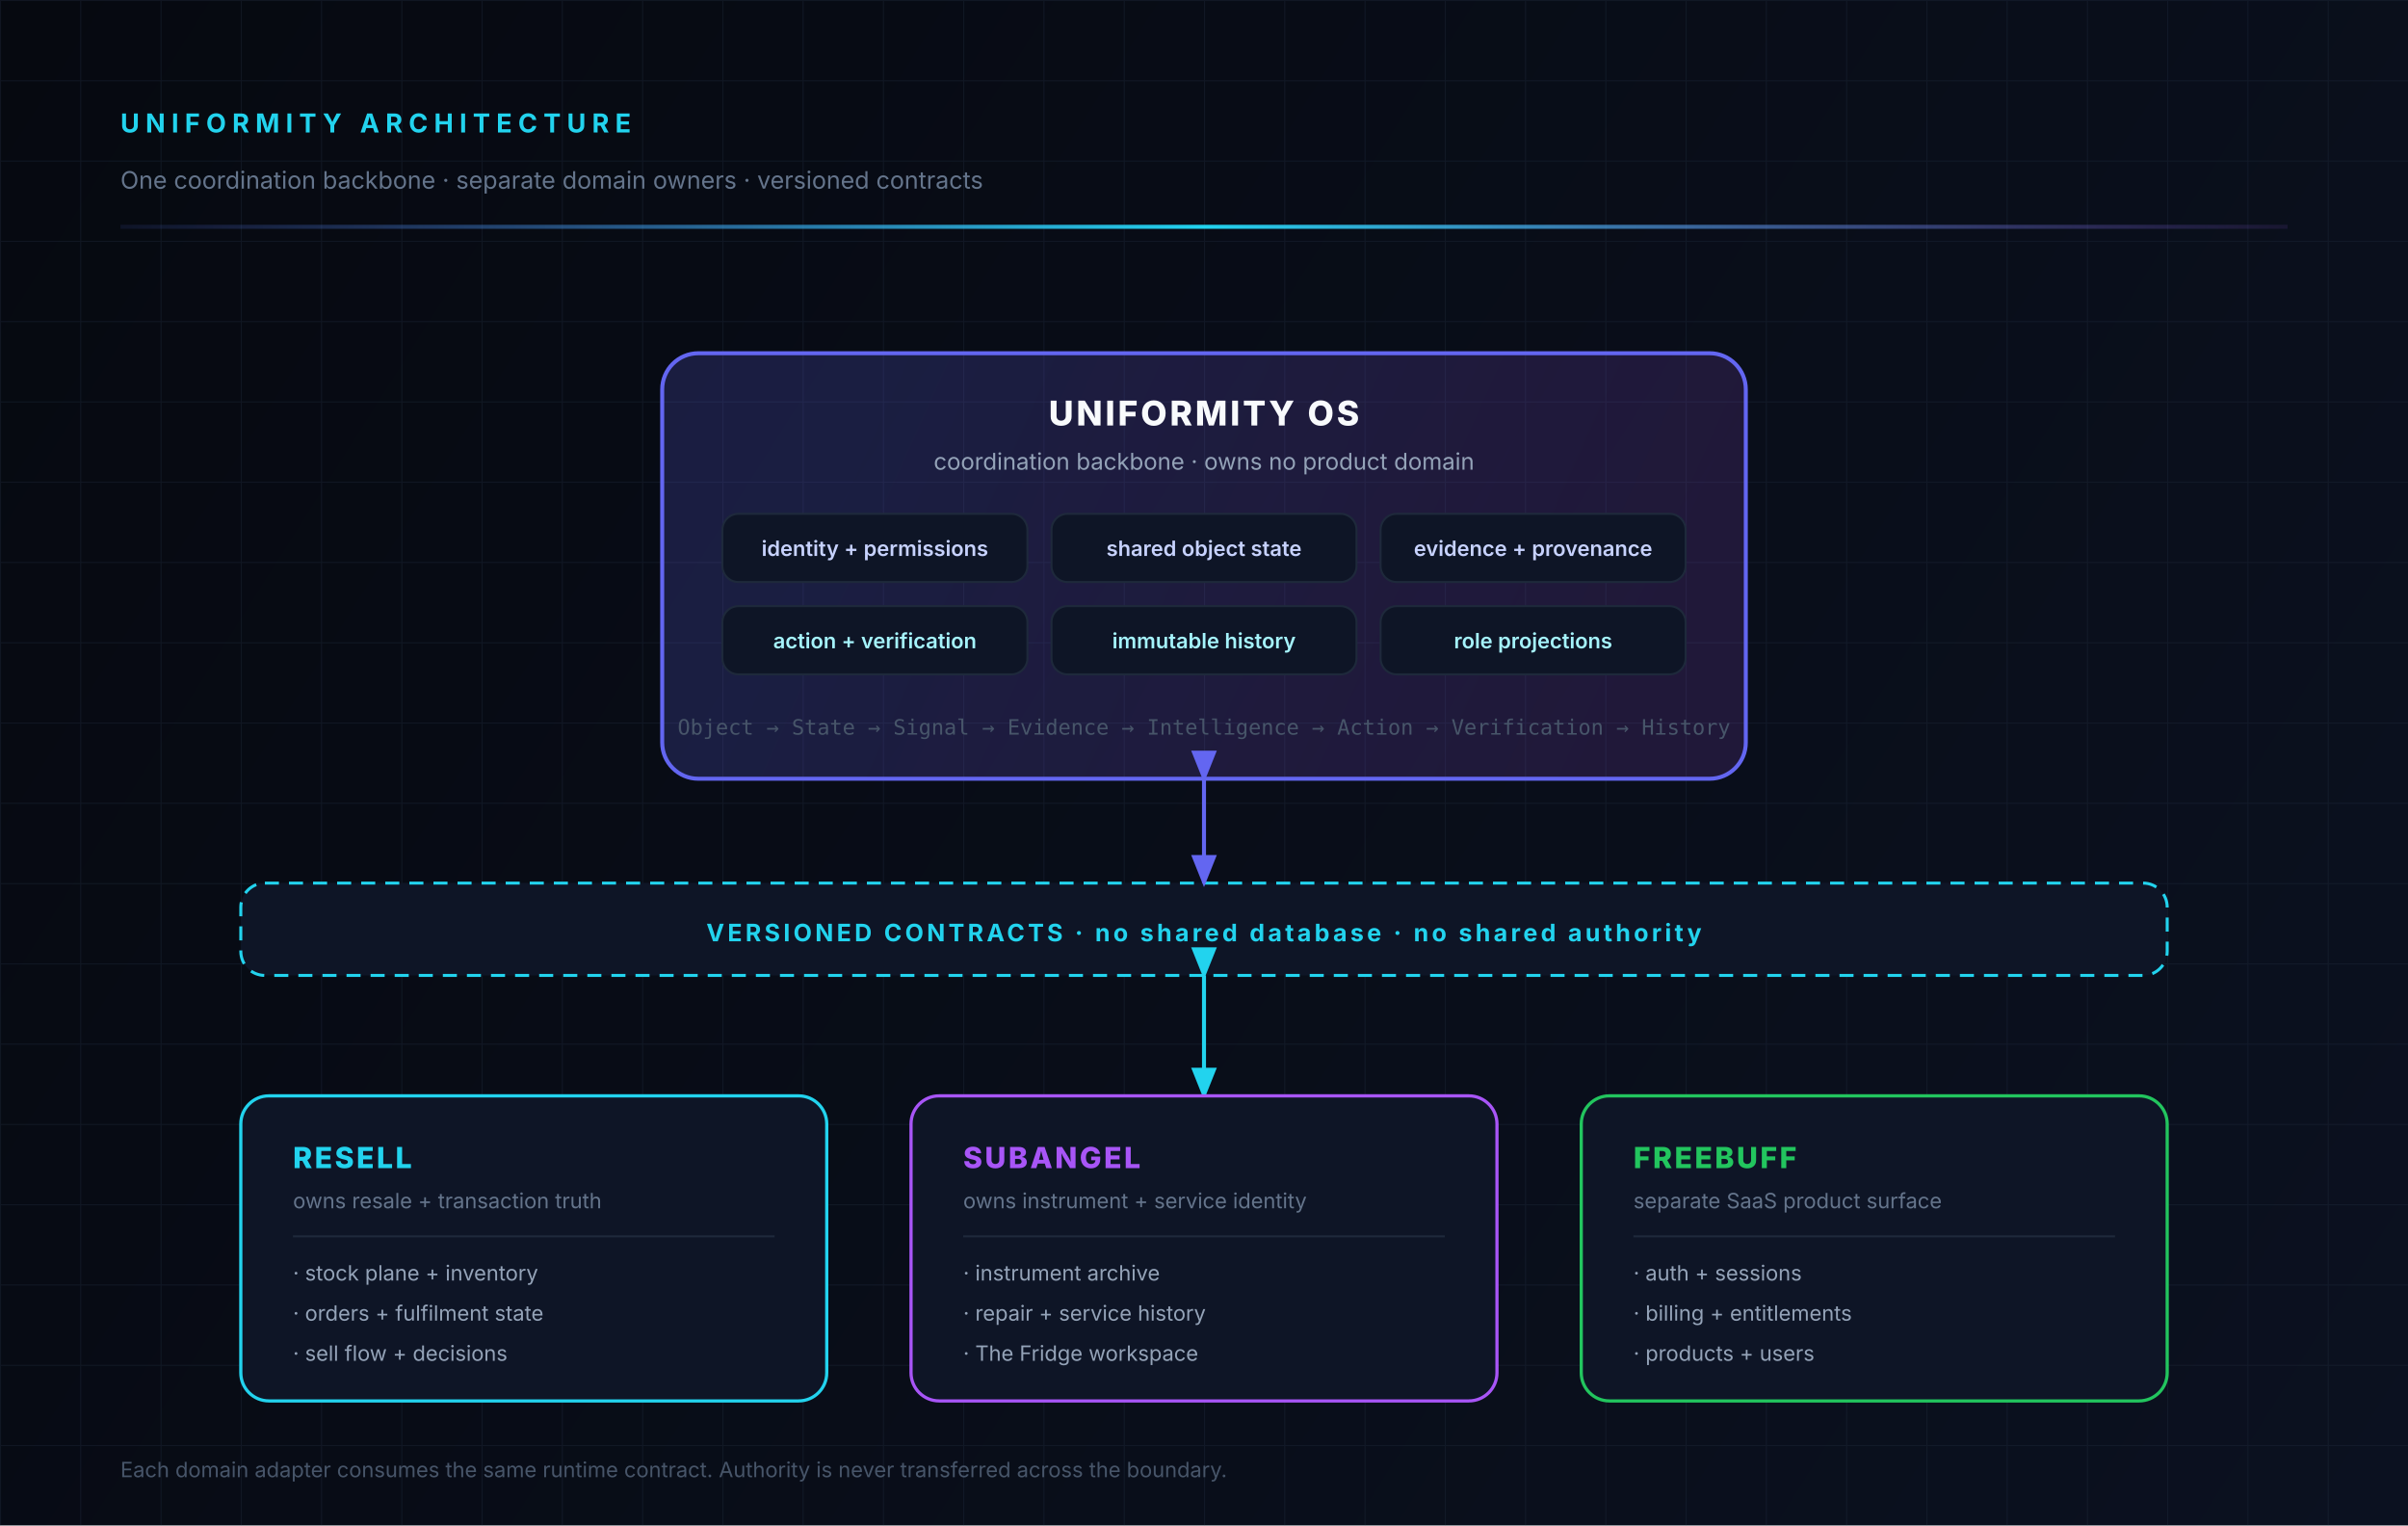
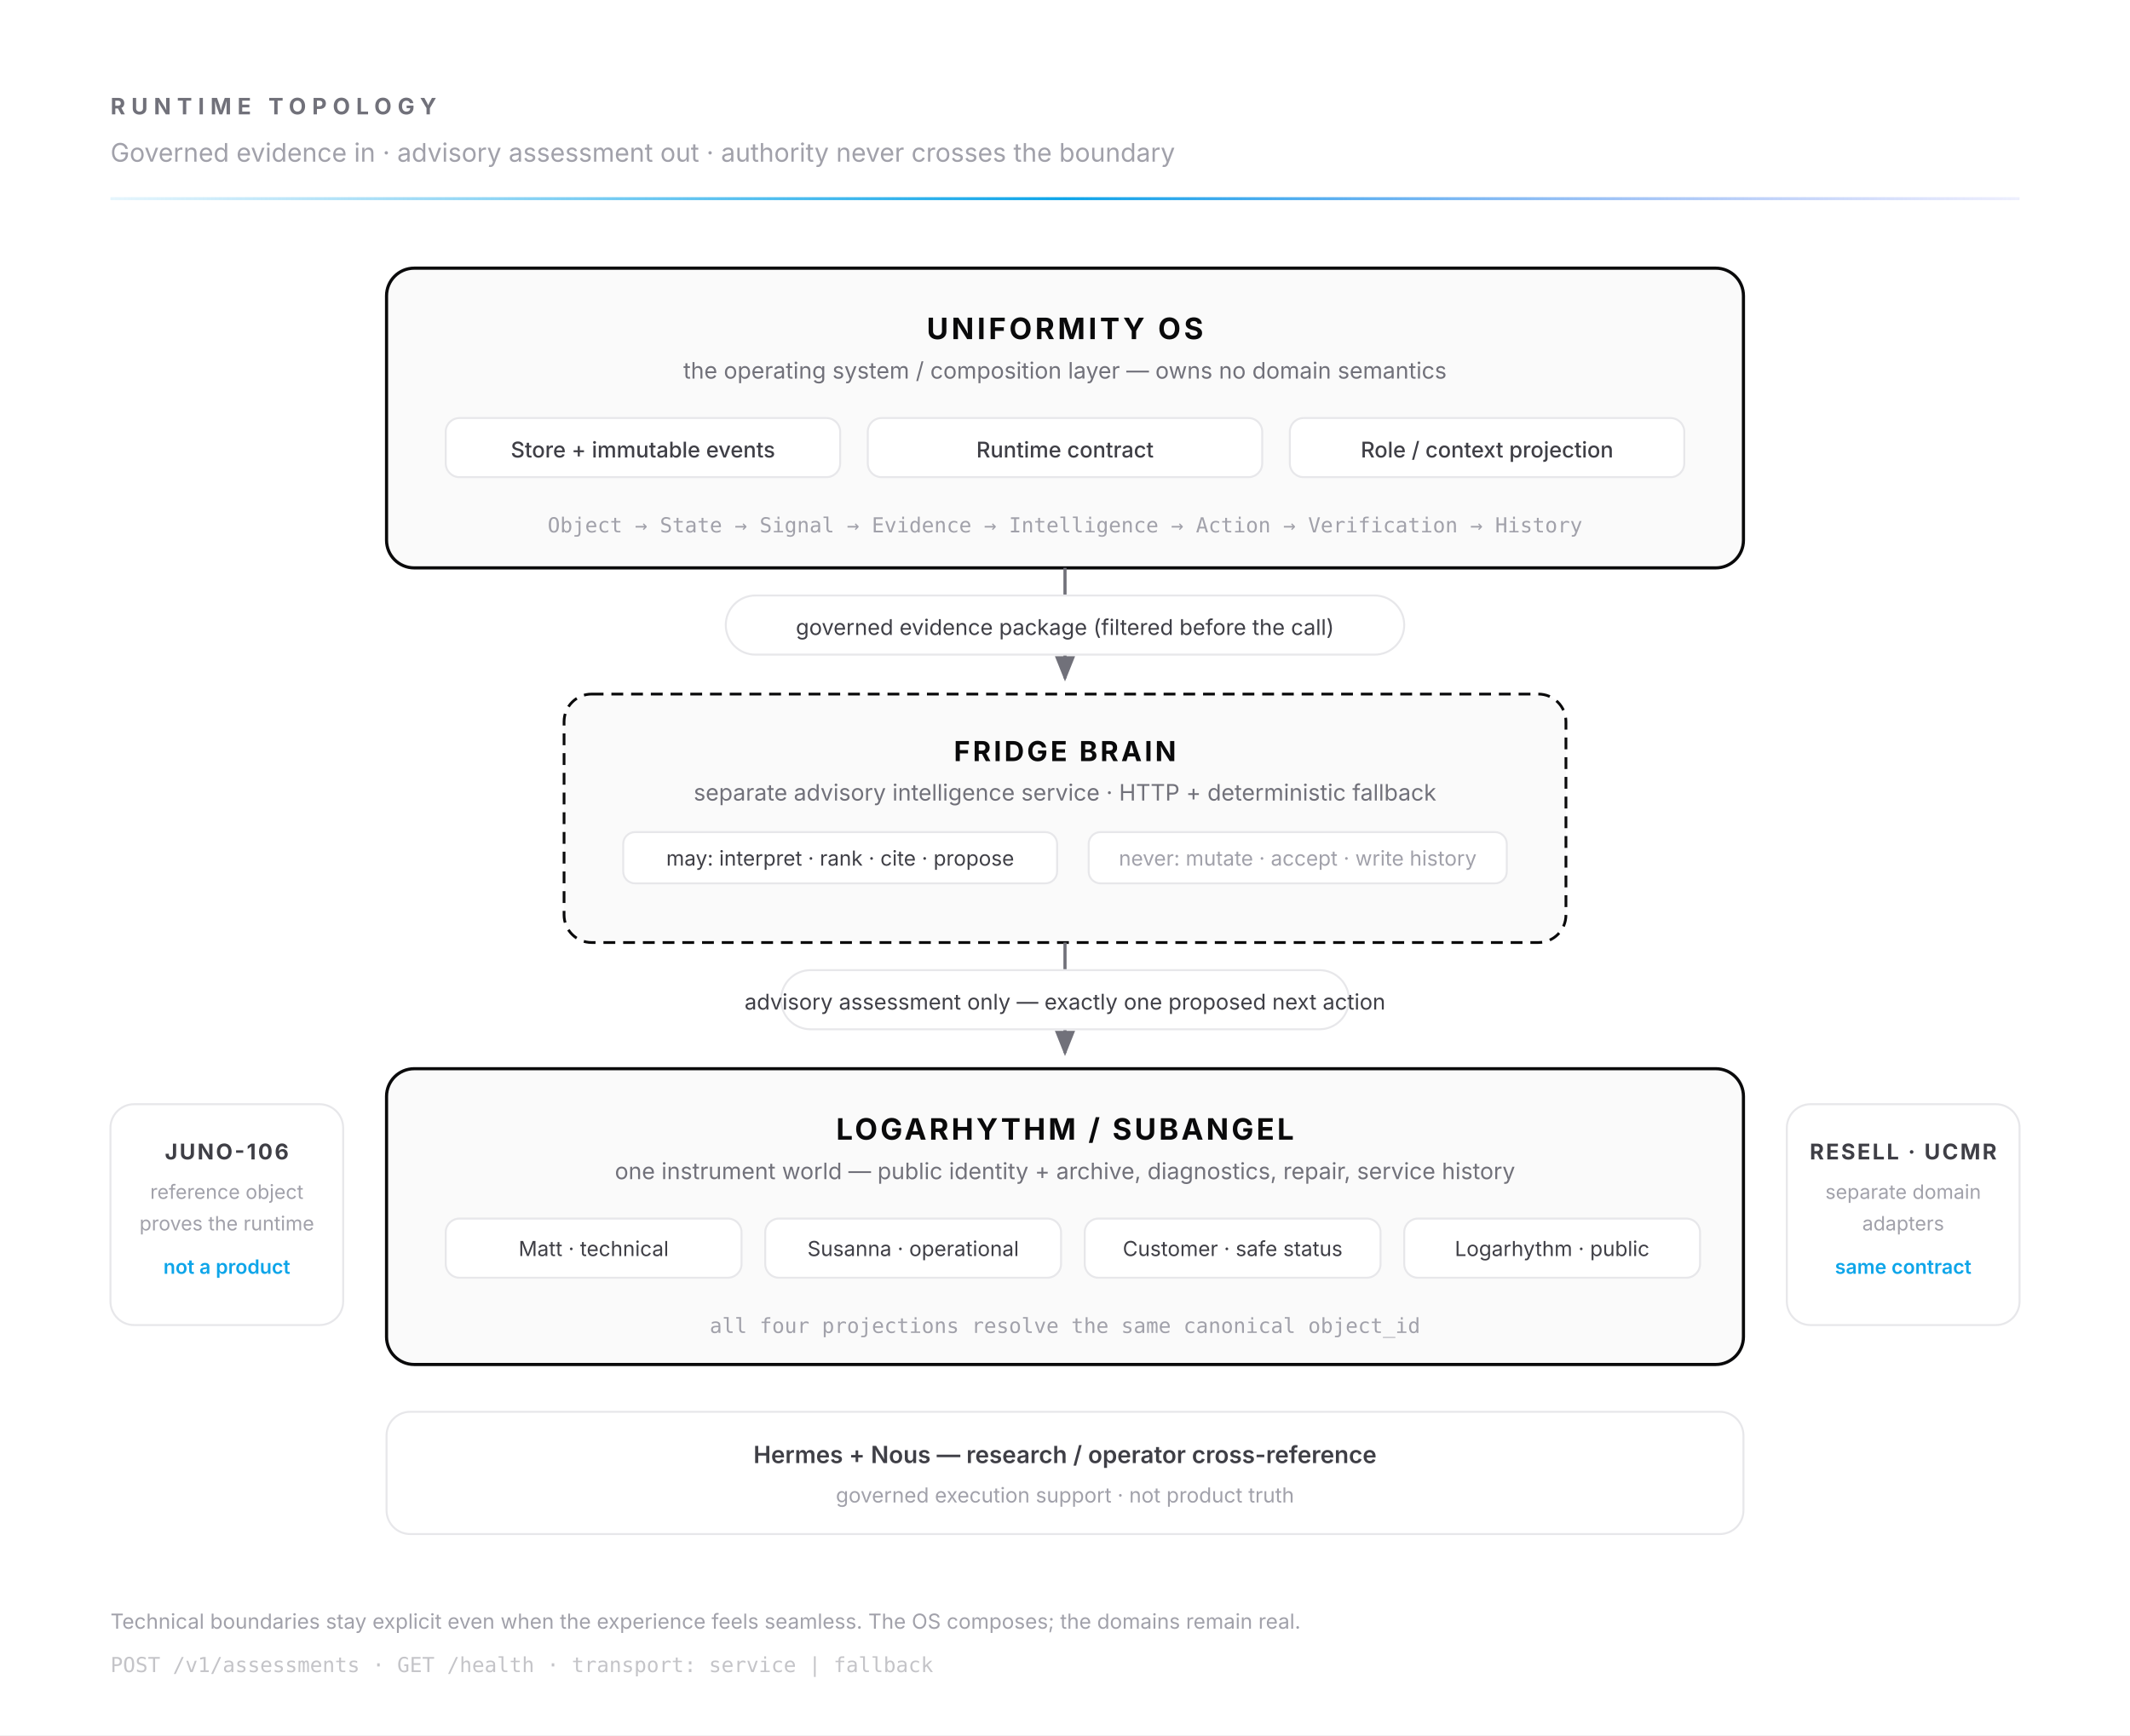
- <svg xmlns="http://www.w3.org/2000/svg" width="1200" height="760" viewBox="0 0 1200 760" fill="none" font-family="Inter,Segoe UI,Helvetica Neue,Arial,sans-serif" role="img" aria-label="Uniformity architecture">
+ <svg xmlns="http://www.w3.org/2000/svg" width="1080" height="880" viewBox="0 0 1080 880" fill="none" font-family="Inter,-apple-system,Segoe UI,Helvetica,Arial,sans-serif" role="img" aria-label="Uniformity runtime topology">
  <defs>
-     <linearGradient id="bg" x1="0" y1="0" x2="1200" y2="760" gradientUnits="userSpaceOnUse">
-       <stop offset="0" stop-color="#060910" />
-       <stop offset="1" stop-color="#0b1120" />
+     <marker id="ar" markerWidth="9" markerHeight="9" refX="7" refY="3.2" orient="auto">
+       <path d="M0,0 L0,6.4 L8,3.2 z" fill="#71717a" />
+     </marker>
+     <marker id="ars" markerWidth="9" markerHeight="9" refX="7" refY="3.2" orient="auto">
+       <path d="M0,0 L0,6.4 L8,3.2 z" fill="#c4c4c8" />
+     </marker>
+     <linearGradient id="accent" x1="0" y1="0" x2="1080" y2="0" gradientUnits="userSpaceOnUse">
+       <stop offset="0" stop-color="#0ea5e9" stop-opacity="0" />
+       <stop offset="0.5" stop-color="#0ea5e9" />
+       <stop offset="1" stop-color="#6366f1" stop-opacity="0" />
    </linearGradient>
-     <linearGradient id="core" x1="400" y1="240" x2="800" y2="420" gradientUnits="userSpaceOnUse">
-       <stop offset="0" stop-color="#6366f1" stop-opacity="0.20" />
-       <stop offset="1" stop-color="#a855f7" stop-opacity="0.14" />
-     </linearGradient>
-     <linearGradient id="flowline" x1="0" y1="0" x2="1200" y2="0" gradientUnits="userSpaceOnUse">
-       <stop offset="0" stop-color="#6366f1" stop-opacity="0" />
-       <stop offset="0.5" stop-color="#22d3ee" />
-       <stop offset="1" stop-color="#a855f7" stop-opacity="0" />
-     </linearGradient>
-     <pattern id="grid" width="40" height="40" patternUnits="userSpaceOnUse">
-       <path d="M40 0H0V40" fill="none" stroke="#1e293b" stroke-width="1" stroke-opacity="0.4" />
-     </pattern>
-     <marker id="arrow" markerWidth="9" markerHeight="9" refX="7" refY="3.2" orient="auto">
-       <path d="M0,0 L0,6.4 L8,3.2 z" fill="#22d3ee" />
-     </marker>
-     <marker id="arrowi" markerWidth="9" markerHeight="9" refX="7" refY="3.2" orient="auto">
-       <path d="M0,0 L0,6.4 L8,3.2 z" fill="#6366f1" />
-     </marker>
  </defs>
-   <rect width="1200" height="760" fill="url(#bg)" />
-   <rect width="1200" height="760" fill="url(#grid)" />
-   <text x="60" y="66" font-size="13" font-weight="700" letter-spacing="3" fill="#22d3ee">UNIFORMITY ARCHITECTURE</text>
-   <text x="60" y="94" font-size="12" fill="#64748b">One coordination backbone · separate domain owners · versioned contracts</text>
-   <rect x="60" y="112" width="1080" height="2" fill="url(#flowline)" />
-   <rect x="330" y="176" width="540" height="212" rx="18" fill="url(#core)" stroke="#6366f1" stroke-width="2" />
-   <text x="600" y="212" font-size="17" font-weight="800" letter-spacing="1.4" fill="#f8fafc" text-anchor="middle">UNIFORMITY OS</text>
-   <text x="600" y="234" font-size="11.5" fill="#94a3b8" text-anchor="middle">coordination backbone · owns no product domain</text>
-   <g font-size="10.5" font-weight="600">
-     <rect x="360" y="256" width="152" height="34" rx="8" fill="#0e1526" stroke="#1e293b" />
-     <text x="436" y="277" fill="#c7d2fe" text-anchor="middle">identity + permissions</text>
-     <rect x="524" y="256" width="152" height="34" rx="8" fill="#0e1526" stroke="#1e293b" />
-     <text x="600" y="277" fill="#c7d2fe" text-anchor="middle">shared object state</text>
-     <rect x="688" y="256" width="152" height="34" rx="8" fill="#0e1526" stroke="#1e293b" />
-     <text x="764" y="277" fill="#c7d2fe" text-anchor="middle">evidence + provenance</text>
-     <rect x="360" y="302" width="152" height="34" rx="8" fill="#0e1526" stroke="#1e293b" />
-     <text x="436" y="323" fill="#a5f3fc" text-anchor="middle">action + verification</text>
-     <rect x="524" y="302" width="152" height="34" rx="8" fill="#0e1526" stroke="#1e293b" />
-     <text x="600" y="323" fill="#a5f3fc" text-anchor="middle">immutable history</text>
-     <rect x="688" y="302" width="152" height="34" rx="8" fill="#0e1526" stroke="#1e293b" />
-     <text x="764" y="323" fill="#a5f3fc" text-anchor="middle">role projections</text>
+   <rect width="1080" height="880" fill="#ffffff" />
+   <text x="56" y="58" font-size="11.5" font-weight="700" letter-spacing="3" fill="#71717a">RUNTIME TOPOLOGY</text>
+   <text x="56" y="82" font-size="13" fill="#a1a1aa">Governed evidence in · advisory assessment out · authority never crosses the boundary</text>
+   <rect x="56" y="100" width="968" height="1.5" fill="url(#accent)" />
+   <rect x="196" y="136" width="688" height="152" rx="14" fill="#fafafa" stroke="#0a0a0b" stroke-width="1.6" />
+   <text x="540" y="172" font-size="15" font-weight="700" letter-spacing="1.6" fill="#0a0a0b" text-anchor="middle">UNIFORMITY OS</text>
+   <text x="540" y="192" font-size="11.5" fill="#71717a" text-anchor="middle">the operating system / composition layer — owns no domain semantics</text>
+   <g font-size="11" font-weight="500">
+     <rect x="226" y="212" width="200" height="30" rx="7" fill="#ffffff" stroke="#e7e7ea" />
+     <text x="326" y="232" fill="#3f3f46" text-anchor="middle">Store + immutable events</text>
+     <rect x="440" y="212" width="200" height="30" rx="7" fill="#ffffff" stroke="#e7e7ea" />
+     <text x="540" y="232" fill="#3f3f46" text-anchor="middle">Runtime contract</text>
+     <rect x="654" y="212" width="200" height="30" rx="7" fill="#ffffff" stroke="#e7e7ea" />
+     <text x="754" y="232" fill="#3f3f46" text-anchor="middle">Role / context projection</text>
  </g>
-   <text x="600" y="366" font-size="10.5" font-family="ui-monospace,Consolas,monospace" fill="#475569" text-anchor="middle">Object → State → Signal → Evidence → Intelligence → Action → Verification → History</text>
-   <rect x="120" y="440" width="960" height="46" rx="12" fill="#0e1526" stroke="#22d3ee" stroke-width="1.5" stroke-dasharray="7 5" />
-   <text x="600" y="469" font-size="12" font-weight="700" letter-spacing="1.6" fill="#22d3ee" text-anchor="middle">VERSIONED CONTRACTS · no shared database · no shared authority</text>
-   <path d="M600 388 L600 440" stroke="#6366f1" stroke-width="2" marker-end="url(#arrowi)" marker-start="url(#arrowi)" />
-   <path d="M600 486 L600 546" stroke="#22d3ee" stroke-width="2" marker-end="url(#arrow)" marker-start="url(#arrow)" />
-   <g>
-     <rect x="120" y="546" width="292" height="152" rx="14" fill="#0e1526" stroke="#22d3ee" stroke-width="1.6" />
-     <text x="146" y="582" font-size="14.5" font-weight="800" letter-spacing="1.2" fill="#22d3ee">RESELL</text>
-     <text x="146" y="602" font-size="10.5" fill="#64748b">owns resale + transaction truth</text>
-     <line x1="146" y1="616" x2="386" y2="616" stroke="#1e293b" />
-     <g font-size="10.5" fill="#94a3b8">
-       <text x="146" y="638">· stock plane + inventory</text>
-       <text x="146" y="658">· orders + fulfilment state</text>
-       <text x="146" y="678">· sell flow + decisions</text>
-     </g>
-     <rect x="454" y="546" width="292" height="152" rx="14" fill="#0e1526" stroke="#a855f7" stroke-width="1.6" />
-     <text x="480" y="582" font-size="14.5" font-weight="800" letter-spacing="1.2" fill="#a855f7">SUBANGEL</text>
-     <text x="480" y="602" font-size="10.5" fill="#64748b">owns instrument + service identity</text>
-     <line x1="480" y1="616" x2="720" y2="616" stroke="#1e293b" />
-     <g font-size="10.5" fill="#94a3b8">
-       <text x="480" y="638">· instrument archive</text>
-       <text x="480" y="658">· repair + service history</text>
-       <text x="480" y="678">· The Fridge workspace</text>
-     </g>
-     <rect x="788" y="546" width="292" height="152" rx="14" fill="#0e1526" stroke="#22c55e" stroke-width="1.6" />
-     <text x="814" y="582" font-size="14.5" font-weight="800" letter-spacing="1.2" fill="#22c55e">FREEBUFF</text>
-     <text x="814" y="602" font-size="10.5" fill="#64748b">separate SaaS product surface</text>
-     <line x1="814" y1="616" x2="1054" y2="616" stroke="#1e293b" />
-     <g font-size="10.5" fill="#94a3b8">
-       <text x="814" y="638">· auth + sessions</text>
-       <text x="814" y="658">· billing + entitlements</text>
-       <text x="814" y="678">· products + users</text>
-     </g>
+   <text x="540" y="270" font-size="10.5" font-family="ui-monospace,Consolas,monospace" fill="#a1a1aa" text-anchor="middle">Object → State → Signal → Evidence → Intelligence → Action → Verification → History</text>
+   <path d="M540 288 L540 344" stroke="#71717a" stroke-width="1.6" marker-end="url(#ar)" />
+   <rect x="368" y="302" width="344" height="30" rx="15" fill="#ffffff" stroke="#e7e7ea" />
+   <text x="540" y="322" font-size="11" fill="#3f3f46" text-anchor="middle">governed evidence package (filtered before the call)</text>
+   <rect x="286" y="352" width="508" height="126" rx="14" fill="#fafafa" stroke="#0a0a0b" stroke-width="1.4" stroke-dasharray="6 4" />
+   <text x="540" y="386" font-size="14" font-weight="700" letter-spacing="1.4" fill="#0a0a0b" text-anchor="middle">FRIDGE BRAIN</text>
+   <text x="540" y="406" font-size="11.5" fill="#71717a" text-anchor="middle">separate advisory intelligence service · HTTP + deterministic fallback</text>
+   <g font-size="10.5" fill="#3f3f46">
+     <rect x="316" y="422" width="220" height="26" rx="6" fill="#ffffff" stroke="#e7e7ea" />
+     <text x="426" y="439" fill="#3f3f46" text-anchor="middle">may: interpret · rank · cite · propose</text>
+     <rect x="552" y="422" width="212" height="26" rx="6" fill="#ffffff" stroke="#e7e7ea" />
+     <text x="658" y="439" fill="#a1a1aa" text-anchor="middle">never: mutate · accept · write history</text>
  </g>
-   <text x="60" y="736" font-size="10.5" fill="#475569">Each domain adapter consumes the same runtime contract. Authority is never transferred across the boundary.</text>
+   <path d="M540 478 L540 534" stroke="#71717a" stroke-width="1.6" marker-end="url(#ar)" />
+   <rect x="396" y="492" width="288" height="30" rx="15" fill="#ffffff" stroke="#e7e7ea" />
+   <text x="540" y="512" font-size="11" fill="#3f3f46" text-anchor="middle">advisory assessment only — exactly one proposed next action</text>
+   <rect x="196" y="542" width="688" height="150" rx="14" fill="#fafafa" stroke="#0a0a0b" stroke-width="1.6" />
+   <text x="540" y="578" font-size="15" font-weight="700" letter-spacing="1.4" fill="#0a0a0b" text-anchor="middle">LOGARHYTHM / SUBANGEL</text>
+   <text x="540" y="598" font-size="11.5" fill="#71717a" text-anchor="middle">one instrument world — public identity + archive, diagnostics, repair, service history</text>
+   <g font-size="10.5">
+     <rect x="226" y="618" width="150" height="30" rx="7" fill="#ffffff" stroke="#e7e7ea" />
+     <text x="301" y="637" fill="#3f3f46" text-anchor="middle">Matt · technical</text>
+     <rect x="388" y="618" width="150" height="30" rx="7" fill="#ffffff" stroke="#e7e7ea" />
+     <text x="463" y="637" fill="#3f3f46" text-anchor="middle">Susanna · operational</text>
+     <rect x="550" y="618" width="150" height="30" rx="7" fill="#ffffff" stroke="#e7e7ea" />
+     <text x="625" y="637" fill="#3f3f46" text-anchor="middle">Customer · safe status</text>
+     <rect x="712" y="618" width="150" height="30" rx="7" fill="#ffffff" stroke="#e7e7ea" />
+     <text x="787" y="637" fill="#3f3f46" text-anchor="middle">Logarhythm · public</text>
+   </g>
+   <text x="540" y="676" font-size="10.5" font-family="ui-monospace,Consolas,monospace" fill="#a1a1aa" text-anchor="middle">all four projections resolve the same canonical object_id</text>
+   <rect x="742" y="572" width="0" height="0" fill="none" />
+   <rect x="56" y="560" width="118" height="112" rx="12" fill="#ffffff" stroke="#e7e7ea" />
+   <text x="115" y="588" font-size="11" font-weight="700" letter-spacing="1" fill="#3f3f46" text-anchor="middle">JUNO-106</text>
+   <text x="115" y="608" font-size="10" fill="#a1a1aa" text-anchor="middle">reference object</text>
+   <text x="115" y="624" font-size="10" fill="#a1a1aa" text-anchor="middle">proves the runtime</text>
+   <text x="115" y="646" font-size="10" font-weight="600" fill="#0ea5e9" text-anchor="middle">not a product</text>
+   <rect x="906" y="560" width="118" height="112" rx="12" fill="#ffffff" stroke="#e7e7ea" />
+   <text x="965" y="588" font-size="11" font-weight="700" letter-spacing="1" fill="#3f3f46" text-anchor="middle">RESELL · UCMR</text>
+   <text x="965" y="608" font-size="10" fill="#a1a1aa" text-anchor="middle">separate domain</text>
+   <text x="965" y="624" font-size="10" fill="#a1a1aa" text-anchor="middle">adapters</text>
+   <text x="965" y="646" font-size="10" font-weight="600" fill="#0ea5e9" text-anchor="middle">same contract</text>
+   <rect x="196" y="716" width="688" height="62" rx="12" fill="#ffffff" stroke="#e7e7ea" />
+   <text x="540" y="742" font-size="12" font-weight="600" fill="#3f3f46" text-anchor="middle">Hermes + Nous — research / operator cross-reference</text>
+   <text x="540" y="762" font-size="10.5" fill="#a1a1aa" text-anchor="middle">governed execution support · not product truth</text>
+   <text x="56" y="826" font-size="10.5" fill="#a1a1aa">Technical boundaries stay explicit even when the experience feels seamless. The OS composes; the domains remain real.</text>
+   <text x="56" y="848" font-size="10.5" font-family="ui-monospace,Consolas,monospace" fill="#c4c4c8">POST /v1/assessments  ·  GET /health  ·  transport: service | fallback</text>
</svg>
